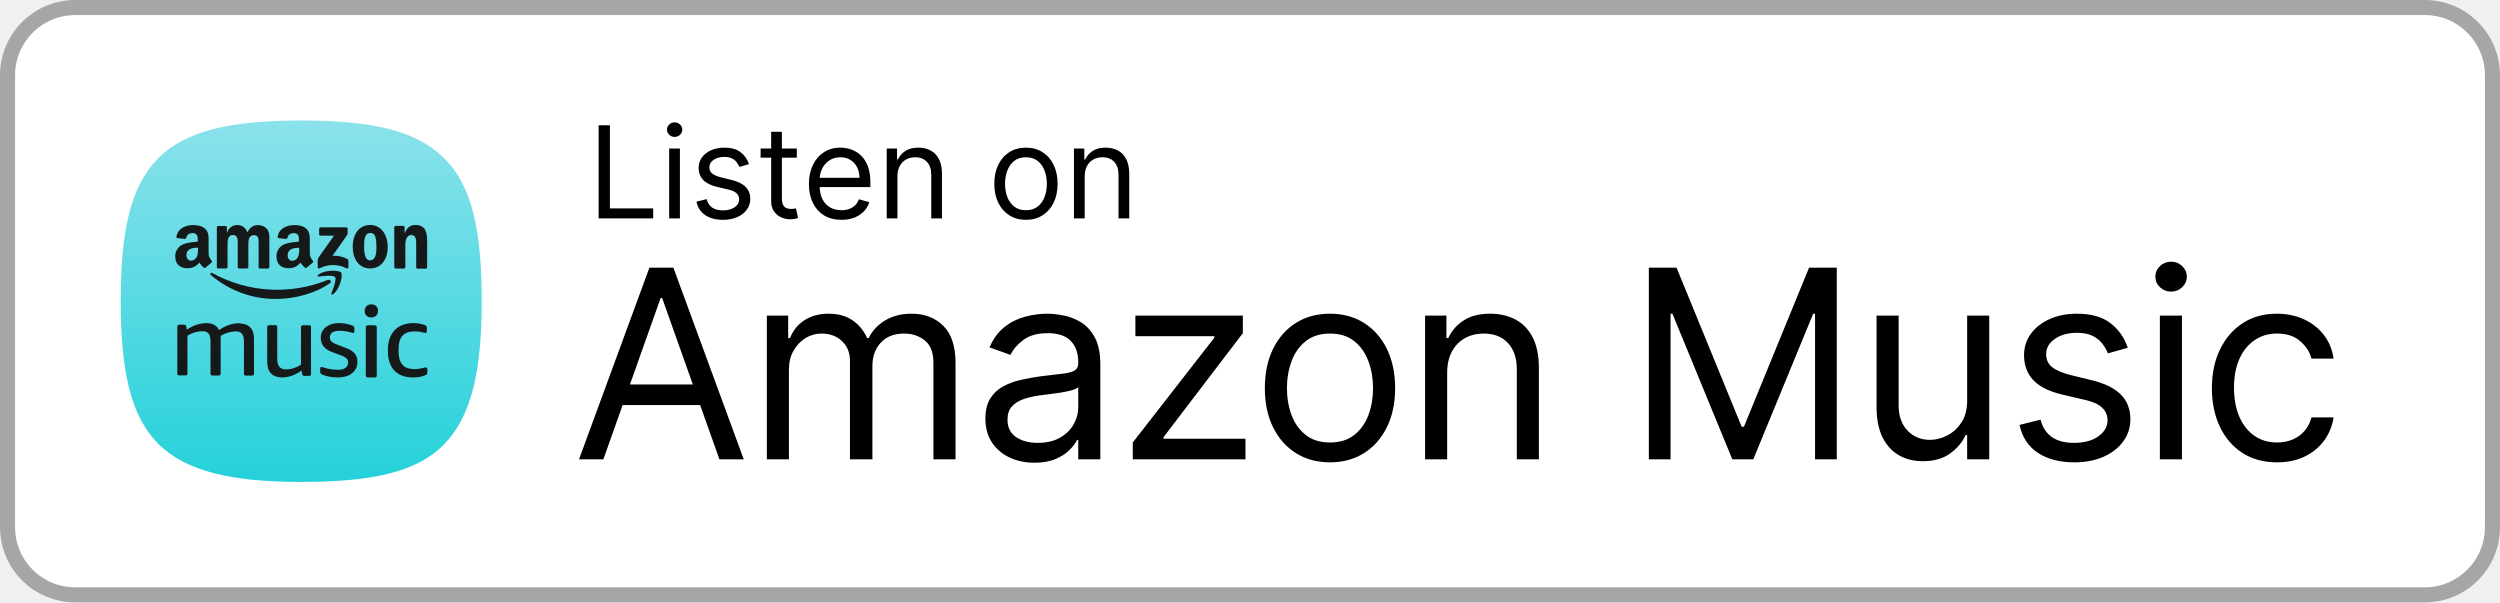
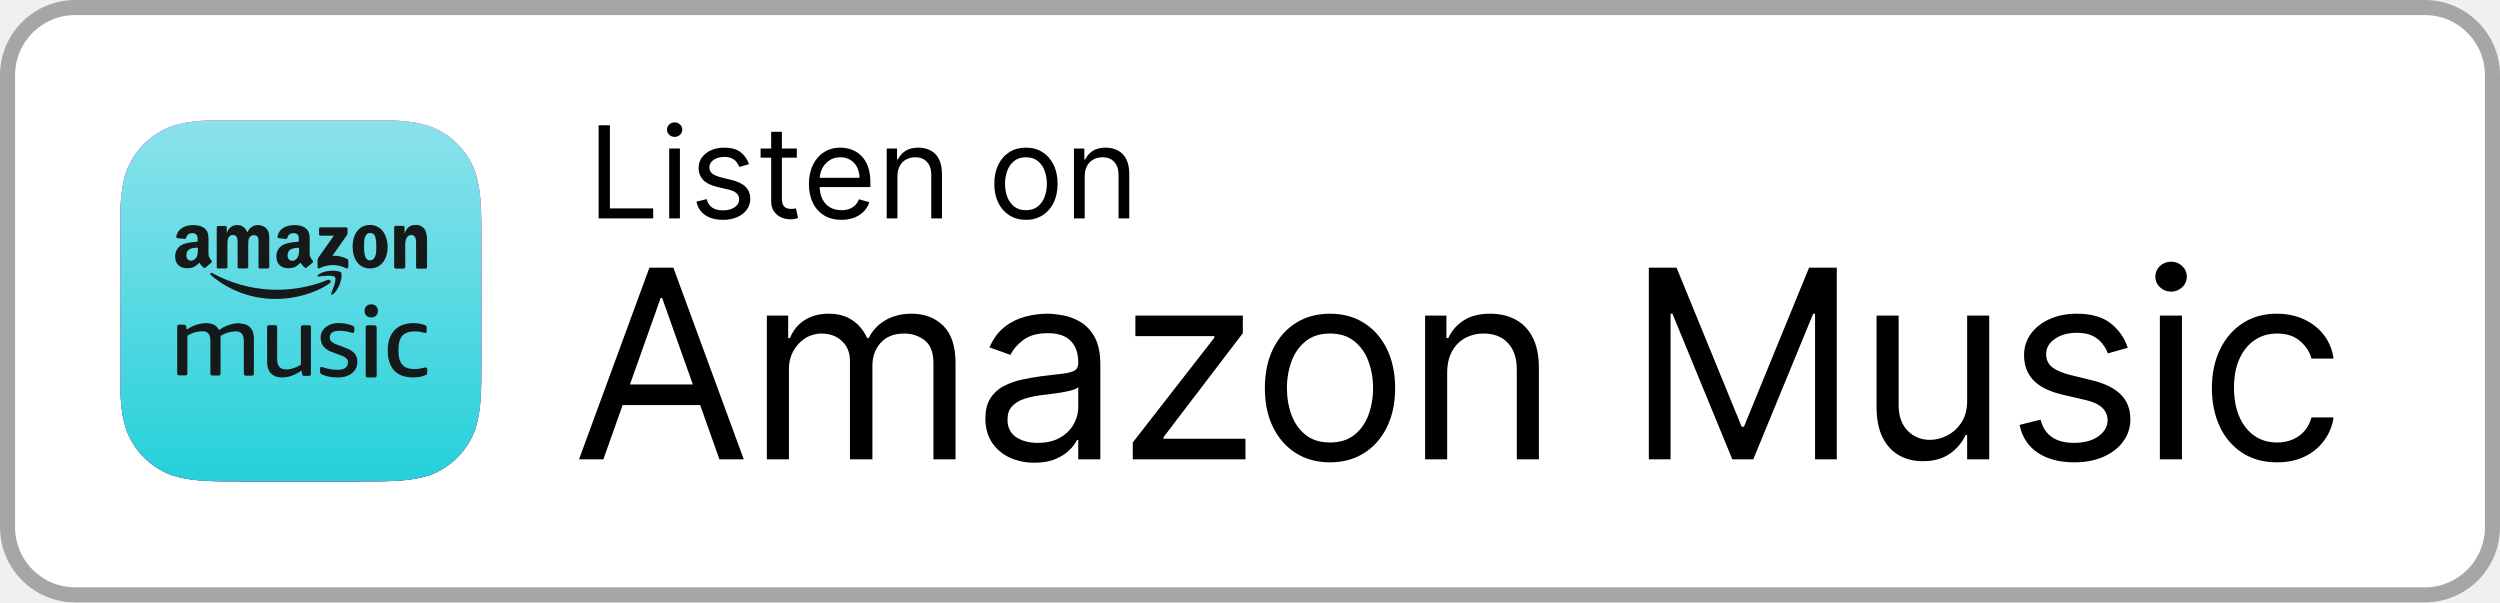
- <svg xmlns="http://www.w3.org/2000/svg" width="166" height="40" viewBox="0 0 166 40" fill="none">
-   <rect x="0.5" y="0.5" width="165" height="39" rx="4.5" fill="white" />
-   <rect x="0.5" y="0.5" width="165" height="39" rx="4.5" stroke="#A6A6A6" />
-   <g clip-path="url(#clip0_109_1565)">
-     <path d="M10.512 29.473C8.675 27.635 8.015 24.635 8.015 19.977C8.015 15.32 8.675 12.342 10.512 10.498C12.35 8.66 15.35 8 20.015 8C24.68 8 27.628 8.66 29.488 10.498C31.355 12.335 31.985 15.335 31.985 20C31.985 24.665 31.302 27.635 29.488 29.503C27.672 31.37 24.65 32 19.985 32C15.32 32 12.35 31.288 10.512 29.473Z" fill="url(#paint0_linear_109_1565)" />
-     <path d="M22.13 19.527C22.633 19.108 22.76 18.223 22.655 18.095C22.558 17.968 21.68 17.855 21.14 18.238C21.058 18.297 21.073 18.38 21.163 18.365C21.462 18.328 22.13 18.245 22.25 18.402C22.37 18.552 22.115 19.19 22.003 19.475C21.973 19.558 22.04 19.595 22.122 19.527M28.227 15.252C28.093 15.043 27.852 14.922 27.605 14.938C27.238 14.938 27.027 15.11 26.878 15.477H26.87V15.072C26.863 15.027 26.825 15.005 26.78 14.998H26.285C26.233 14.998 26.188 15.035 26.18 15.088V17.735C26.18 17.788 26.225 17.825 26.277 17.832H26.81C26.87 17.832 26.915 17.788 26.915 17.742V16.317C26.915 16.137 26.922 15.98 26.997 15.815C27.058 15.688 27.177 15.605 27.305 15.605C27.672 15.605 27.635 16.025 27.635 16.317V17.758C27.635 17.802 27.68 17.84 27.725 17.84H28.258C28.31 17.84 28.355 17.802 28.363 17.758V16.093C28.363 15.838 28.363 15.477 28.22 15.268M22.962 23.105L22.438 22.902C22.28 22.85 22.137 22.775 22.01 22.677C21.942 22.61 21.905 22.52 21.905 22.4C21.905 22.108 22.122 21.965 22.558 21.965C22.805 21.965 23.052 22.003 23.285 22.07C23.352 22.093 23.413 22.108 23.442 22.108C23.503 22.108 23.532 22.062 23.532 21.988V21.808C23.532 21.755 23.517 21.71 23.503 21.68C23.473 21.642 23.427 21.62 23.383 21.613C23.105 21.508 22.82 21.455 22.527 21.455C22.205 21.44 21.89 21.53 21.635 21.725C21.418 21.89 21.29 22.152 21.297 22.43C21.297 22.872 21.545 23.188 22.047 23.375L22.625 23.593C22.767 23.637 22.895 23.705 23.008 23.795C23.075 23.863 23.113 23.953 23.113 24.058C23.113 24.223 23.052 24.343 22.94 24.425C22.828 24.515 22.663 24.552 22.438 24.552C22.122 24.552 21.808 24.508 21.515 24.41C21.462 24.387 21.402 24.372 21.343 24.365C21.29 24.365 21.26 24.41 21.26 24.485V24.672C21.26 24.733 21.267 24.77 21.29 24.8C21.305 24.823 21.35 24.852 21.402 24.875C21.703 25.003 22.047 25.062 22.422 25.062C22.82 25.062 23.135 24.973 23.375 24.785C23.608 24.605 23.742 24.32 23.735 24.027C23.735 23.802 23.675 23.622 23.562 23.48C23.405 23.315 23.21 23.188 22.985 23.113M21.215 17.817C21.777 17.532 22.445 17.525 23.008 17.817C23.067 17.855 23.135 17.788 23.135 17.735V17.337C23.135 17.277 23.113 17.225 23.045 17.188C22.745 17.038 22.415 16.962 22.078 16.985L22.955 15.74C23.038 15.627 23.082 15.56 23.082 15.508V15.185C23.082 15.133 23.038 15.095 22.985 15.095H21.29C21.238 15.095 21.192 15.133 21.192 15.185V15.56C21.192 15.62 21.238 15.65 21.29 15.65H22.175L21.155 17.098C21.095 17.188 21.095 17.293 21.095 17.352V17.735C21.095 17.788 21.155 17.855 21.215 17.825M24.575 17.293C24.17 17.293 24.177 16.61 24.177 16.295C24.177 15.98 24.2 15.47 24.582 15.47C24.747 15.47 24.86 15.537 24.92 15.717C24.988 15.928 24.995 16.183 24.995 16.407C24.995 16.738 24.98 17.285 24.575 17.285M24.575 14.938C23.832 14.938 23.42 15.568 23.42 16.378C23.42 17.188 23.825 17.825 24.575 17.825C25.325 17.825 25.745 17.195 25.745 16.407C25.745 15.62 25.332 14.938 24.575 14.938ZM24.657 20.21C24.523 20.21 24.41 20.247 24.335 20.33C24.26 20.413 24.215 20.517 24.215 20.645C24.215 20.773 24.253 20.878 24.335 20.96C24.418 21.043 24.523 21.08 24.657 21.08C24.793 21.08 24.898 21.043 24.98 20.96C25.055 20.878 25.1 20.773 25.1 20.645C25.1 20.517 25.062 20.413 24.98 20.33C24.898 20.247 24.793 20.21 24.657 20.21ZM24.875 21.598H24.44C24.343 21.598 24.29 21.642 24.29 21.733V24.927C24.29 25.017 24.335 25.062 24.44 25.062H24.875C24.973 25.062 25.017 25.017 25.017 24.927V21.74C25.017 21.65 24.973 21.605 24.875 21.605M13.047 17.082C12.965 17.225 12.838 17.308 12.695 17.308C12.5 17.308 12.38 17.165 12.38 16.948C12.38 16.52 12.77 16.445 13.145 16.445V16.55C13.145 16.745 13.145 16.91 13.055 17.082M13.145 16.04C12.852 16.07 12.463 16.1 12.185 16.212C11.848 16.34 11.623 16.67 11.637 17.03C11.637 17.547 11.975 17.81 12.402 17.81C12.77 17.81 12.965 17.727 13.242 17.442C13.332 17.57 13.37 17.637 13.535 17.78C13.572 17.802 13.625 17.795 13.655 17.765L14.045 17.435C14.09 17.405 14.082 17.345 14.045 17.3C13.955 17.172 13.85 17.075 13.85 16.835V16.055C13.85 15.725 13.873 15.425 13.625 15.193C13.43 15.005 13.1 14.945 12.852 14.945C12.365 14.945 11.825 15.125 11.713 15.71C11.697 15.77 11.742 15.8 11.787 15.815L12.283 15.867C12.328 15.867 12.365 15.822 12.373 15.777C12.418 15.575 12.59 15.477 12.785 15.477C12.89 15.477 13.01 15.515 13.07 15.605C13.137 15.71 13.13 15.852 13.13 15.965V16.025L13.145 16.04ZM15.898 21.455C15.41 21.47 14.938 21.628 14.547 21.92C14.398 21.605 14.113 21.455 13.685 21.455C13.227 21.47 12.785 21.62 12.41 21.89L12.365 21.68C12.357 21.628 12.342 21.598 12.312 21.582C12.29 21.567 12.252 21.56 12.207 21.56H11.908C11.818 21.56 11.773 21.605 11.773 21.695V24.793C11.773 24.883 11.818 24.927 11.908 24.927H12.312C12.402 24.927 12.447 24.883 12.447 24.793V22.288C12.748 22.1 13.092 21.995 13.445 21.995C13.633 21.995 13.768 22.047 13.85 22.152C13.932 22.258 13.977 22.422 13.977 22.648V24.8C13.977 24.89 14.023 24.935 14.113 24.935H14.518C14.607 24.935 14.652 24.89 14.652 24.8V22.4C14.652 22.4 14.652 22.332 14.652 22.302C14.953 22.115 15.297 22.01 15.658 22.003C15.845 22.003 15.98 22.055 16.062 22.16C16.152 22.265 16.198 22.43 16.198 22.655V24.808C16.198 24.898 16.242 24.942 16.332 24.942H16.73C16.82 24.942 16.865 24.898 16.865 24.808V22.468C16.865 22.152 16.782 21.905 16.61 21.733C16.438 21.56 16.198 21.477 15.89 21.477M20.517 21.598H20.12C20.03 21.598 19.985 21.642 19.985 21.733V24.215C19.655 24.425 19.332 24.53 19.01 24.53C18.8 24.53 18.65 24.477 18.552 24.358C18.462 24.245 18.41 24.073 18.41 23.832V21.725C18.41 21.635 18.365 21.59 18.275 21.59H17.878C17.788 21.59 17.742 21.635 17.742 21.725V24.043C17.742 24.365 17.825 24.62 17.997 24.793C18.17 24.973 18.41 25.062 18.733 25.062C19.175 25.062 19.602 24.905 20.023 24.605L20.067 24.837C20.067 24.875 20.09 24.913 20.12 24.935C20.15 24.957 20.188 24.965 20.225 24.957H20.517C20.608 24.957 20.652 24.913 20.652 24.823V21.725C20.652 21.635 20.608 21.59 20.517 21.59M28.273 24.395C28.273 24.395 28.205 24.402 28.168 24.418C27.942 24.477 27.733 24.508 27.545 24.508C27.17 24.508 26.892 24.418 26.727 24.223C26.555 24.027 26.465 23.727 26.465 23.308V23.218C26.465 22.79 26.547 22.49 26.72 22.295C26.892 22.1 27.17 22.003 27.56 22.003C27.755 22.003 27.95 22.032 28.137 22.085C28.19 22.1 28.227 22.108 28.25 22.108C28.31 22.108 28.34 22.062 28.34 21.973V21.785C28.34 21.725 28.332 21.68 28.31 21.65C28.28 21.62 28.242 21.59 28.205 21.582C27.973 21.5 27.718 21.455 27.47 21.455C26.922 21.455 26.503 21.613 26.203 21.927C25.902 22.242 25.753 22.692 25.753 23.27C25.753 23.848 25.895 24.297 26.188 24.605C26.473 24.913 26.892 25.062 27.44 25.062C27.74 25.062 28.003 25.017 28.235 24.92C28.288 24.898 28.325 24.875 28.348 24.845C28.37 24.808 28.378 24.762 28.378 24.718V24.538C28.378 24.448 28.348 24.402 28.288 24.402M14.495 17.825H15.012C15.065 17.825 15.11 17.78 15.11 17.735V16.332C15.11 16.025 15.095 15.605 15.47 15.605C15.845 15.605 15.785 16.04 15.785 16.332V17.735C15.785 17.788 15.83 17.825 15.875 17.825H16.392C16.445 17.825 16.49 17.78 16.49 17.735V16.332C16.49 16.183 16.49 15.957 16.535 15.83C16.587 15.703 16.707 15.62 16.85 15.613C17 15.613 17.12 15.665 17.157 15.845C17.18 15.95 17.172 16.227 17.172 16.34V17.742C17.172 17.795 17.218 17.832 17.262 17.832H17.78C17.84 17.832 17.885 17.788 17.885 17.742V16.07C17.885 15.785 17.915 15.463 17.75 15.238C17.608 15.05 17.383 14.945 17.15 14.945C16.843 14.945 16.558 15.102 16.438 15.44C16.295 15.102 16.085 14.945 15.762 14.945C15.44 14.945 15.207 15.102 15.08 15.44H15.065V15.095C15.065 15.05 15.02 15.005 14.975 15.005H14.495C14.443 15.005 14.398 15.05 14.398 15.102V17.75C14.398 17.795 14.443 17.832 14.488 17.84M19.865 16.55C19.865 16.745 19.865 16.91 19.775 17.082C19.692 17.225 19.565 17.315 19.415 17.315C19.22 17.315 19.1 17.165 19.1 16.955C19.1 16.527 19.49 16.453 19.865 16.453V16.558V16.55ZM19.865 16.04C19.565 16.07 19.183 16.1 18.905 16.212C18.567 16.34 18.343 16.67 18.358 17.03C18.358 17.547 18.695 17.81 19.122 17.81C19.49 17.81 19.685 17.727 19.962 17.442C20.052 17.57 20.09 17.637 20.255 17.78C20.293 17.802 20.345 17.795 20.375 17.765L20.765 17.435C20.81 17.405 20.802 17.345 20.765 17.3C20.675 17.172 20.57 17.075 20.57 16.835V16.055C20.57 15.725 20.593 15.425 20.345 15.193C20.15 15.005 19.82 14.945 19.573 14.945C19.085 14.945 18.545 15.125 18.433 15.71C18.418 15.77 18.47 15.8 18.508 15.815L19.003 15.867C19.047 15.867 19.085 15.822 19.093 15.777C19.137 15.575 19.31 15.477 19.505 15.477C19.61 15.477 19.73 15.515 19.79 15.605C19.858 15.71 19.85 15.852 19.85 15.965V16.025L19.865 16.04ZM14 18.26C15.207 19.295 16.753 19.865 18.343 19.85C19.543 19.85 20.938 19.49 21.898 18.808C22.055 18.695 21.92 18.53 21.755 18.59C19.265 19.595 16.453 19.43 14.105 18.133C14 18.073 13.918 18.177 14.008 18.26" fill="#15191A" />
+ <svg xmlns="http://www.w3.org/2000/svg" width="166" height="40" fill="none" viewBox="0 0 166 40">
+   <rect width="165" height="39" x=".5" y=".5" fill="#fff" rx="4.5" />
+   <rect width="165" height="39" x=".5" y=".5" stroke="#A6A6A6" rx="4.5" />
+   <g clip-path="url(#a)">
+     <path fill="url(#b)" fill-rule="evenodd" d="M16.333 7.966h7.264c2.41 0 3.614 0 4.912.41a5.098 5.098 0 0 1 3.047 3.048c.41 1.297.41 2.501.41 4.911V23.6c0 2.41 0 3.614-.41 4.912a5.098 5.098 0 0 1-3.047 3.047c-1.298.41-2.502.41-4.912.41h-7.264c-2.41 0-3.614 0-4.912-.41a5.098 5.098 0 0 1-3.047-3.047c-.41-1.298-.41-2.502-.41-4.912v-7.265c0-2.41 0-3.614.41-4.912a5.096 5.096 0 0 1 3.05-3.047c1.297-.41 2.501-.41 4.911-.41" clip-rule="evenodd" />
+     <path fill="url(#c)" fill-rule="evenodd" d="M16.333 7.966h7.264c2.41 0 3.614 0 4.912.41a5.098 5.098 0 0 1 3.047 3.048c.41 1.297.41 2.501.41 4.911V23.6c0 2.41 0 3.614-.41 4.912a5.098 5.098 0 0 1-3.047 3.047c-1.298.41-2.502.41-4.912.41h-7.264c-2.41 0-3.614 0-4.912-.41a5.098 5.098 0 0 1-3.047-3.047c-.41-1.298-.41-2.502-.41-4.912v-7.265c0-2.41 0-3.614.41-4.912a5.096 5.096 0 0 1 3.05-3.047c1.297-.41 2.501-.41 4.911-.41" clip-rule="evenodd" />
+     <path fill="url(#d)" fill-rule="evenodd" d="M16.333 7.966h7.264c2.41 0 3.614 0 4.912.41a5.098 5.098 0 0 1 3.047 3.048c.41 1.297.41 2.501.41 4.911V23.6c0 2.41 0 3.614-.41 4.912a5.098 5.098 0 0 1-3.047 3.047c-1.298.41-2.502.41-4.912.41h-7.264c-2.41 0-3.614 0-4.912-.41a5.098 5.098 0 0 1-3.047-3.047c-.41-1.298-.41-2.502-.41-4.912v-7.265c0-2.41 0-3.614.41-4.912a5.096 5.096 0 0 1 3.05-3.047c1.297-.41 2.501-.41 4.911-.41" clip-rule="evenodd" />
+     <path fill="#15191A" d="M22.123 19.527c.503-.42.63-1.305.525-1.432-.097-.127-.975-.24-1.515.143-.082.06-.067.142.023.127.3-.037.967-.12 1.087.038.12.15-.135.787-.247 1.072-.03.082.037.12.12.052m6.105-4.275a.692.692 0 0 0-.623-.315c-.367 0-.577.173-.727.54h-.008v-.405c-.007-.044-.045-.067-.09-.074h-.495a.105.105 0 0 0-.105.09v2.647c0 .053.045.09.098.098h.532c.06 0 .105-.045.105-.09v-1.425c0-.18.008-.338.083-.503a.35.35 0 0 1 .307-.21c.368 0 .33.42.33.712v1.44c0 .045.045.083.09.083h.533c.052 0 .097-.038.105-.082v-1.665c0-.255 0-.616-.143-.825m-5.257 7.837-.525-.203a1.456 1.456 0 0 1-.428-.225.373.373 0 0 1-.105-.277c0-.292.218-.435.653-.435.247 0 .495.038.727.105a.64.64 0 0 0 .158.038c.06 0 .09-.046.09-.12v-.18a.29.29 0 0 0-.03-.128.195.195 0 0 0-.12-.067 2.397 2.397 0 0 0-.855-.158 1.355 1.355 0 0 0-.893.27.857.857 0 0 0-.337.705c0 .442.247.758.75.945l.577.218c.143.044.27.112.383.202a.362.362 0 0 1 .105.262c0 .166-.06.286-.173.368-.112.09-.277.127-.502.127a2.92 2.92 0 0 1-.923-.142.649.649 0 0 0-.172-.045c-.053 0-.083.045-.083.12v.188c0 .06.008.097.03.127.015.023.06.052.113.075.3.128.645.188 1.02.188.397 0 .712-.09.952-.278a.934.934 0 0 0 .36-.758.854.854 0 0 0-.172-.547 1.413 1.413 0 0 0-.578-.367m-1.77-5.296a1.963 1.963 0 0 1 1.793 0c.06.038.127-.03.127-.082v-.398a.16.16 0 0 0-.09-.15c-.3-.15-.63-.225-.967-.202l.877-1.245c.083-.113.128-.18.128-.232v-.323c0-.053-.045-.09-.098-.09h-1.695c-.052 0-.097.037-.097.09v.375c0 .06.045.09.097.09h.885l-1.02 1.447c-.06.09-.06.195-.06.255v.383c0 .053.06.12.12.09m3.36-.532c-.405 0-.397-.683-.397-.998 0-.315.022-.825.405-.825.165 0 .277.067.337.247.068.21.075.466.075.69 0 .33-.015.878-.42.878m0-2.348c-.742 0-1.155.63-1.155 1.44 0 .81.405 1.448 1.155 1.448s1.17-.63 1.17-1.418c0-.787-.412-1.47-1.17-1.47Zm.083 5.273c-.135 0-.248.037-.323.12a.456.456 0 0 0-.12.315c0 .128.038.233.12.315a.43.43 0 0 0 .323.12.43.43 0 0 0 .322-.12.456.456 0 0 0 .12-.315.424.424 0 0 0-.12-.315.43.43 0 0 0-.322-.12Zm.217 1.387h-.435c-.097 0-.15.045-.15.136v3.194c0 .09.045.136.15.136h.435c.098 0 .143-.046.143-.136V21.74c0-.09-.045-.135-.143-.135m-11.827-4.523c-.083.143-.21.226-.353.226-.195 0-.315-.143-.315-.36 0-.428.39-.503.765-.503v.105c0 .195 0 .36-.09.532m.09-1.042c-.292.03-.682.06-.96.172a.843.843 0 0 0-.547.818c0 .517.337.78.765.78.367 0 .562-.082.84-.367.09.127.127.194.292.337.038.022.09.015.12-.015l.39-.33c.045-.03.038-.09 0-.135-.09-.128-.195-.225-.195-.465v-.78c0-.33.023-.63-.225-.862-.195-.188-.525-.248-.772-.248-.488 0-1.028.18-1.14.765-.015.06.03.09.075.105l.495.053c.045 0 .082-.046.09-.09.045-.203.217-.3.412-.3.105 0 .225.037.285.127.068.105.06.247.06.36v.06l.015.015Zm2.753 5.415c-.488.015-.96.173-1.35.465-.15-.315-.435-.465-.863-.465-.457.015-.9.165-1.275.435l-.045-.21c-.007-.052-.022-.082-.052-.098a.199.199 0 0 0-.105-.022h-.3c-.09 0-.135.045-.135.135v3.098c0 .09.045.134.135.134h.405c.09 0 .135-.044.135-.134v-2.505c.3-.188.645-.293.997-.293.188 0 .323.052.405.157.083.105.128.27.128.495V24.8c0 .09.045.135.135.135h.405c.09 0 .135-.045.135-.135v-2.498c.3-.187.645-.292 1.005-.3.187 0 .322.053.405.158.09.105.135.27.135.495v2.152c0 .09.045.136.135.136h.397c.09 0 .135-.046.135-.136v-2.34c0-.314-.082-.562-.255-.734-.172-.173-.412-.256-.72-.256m4.628.12h-.398c-.09 0-.135.045-.135.136v2.482c-.33.21-.652.315-.975.315-.21 0-.36-.053-.457-.172-.09-.113-.143-.285-.143-.526v-2.107c0-.09-.045-.135-.135-.135h-.397c-.09 0-.135.045-.135.135v2.317c0 .323.082.578.255.75.172.18.412.27.735.27.442 0 .87-.157 1.29-.457l.045.232a.13.13 0 0 0 .157.121h.293c.09 0 .135-.045.135-.135v-3.098c0-.09-.045-.135-.135-.135m7.755 2.805s-.068.008-.105.023c-.225.06-.435.09-.623.09-.375 0-.652-.09-.817-.285-.173-.195-.263-.495-.263-.915v-.09c0-.428.083-.728.255-.923.173-.195.45-.293.84-.293.195 0 .39.03.578.083.052.015.09.023.112.023.06 0 .09-.046.09-.136v-.187c0-.06-.007-.105-.03-.135a.23.23 0 0 0-.105-.067 2.228 2.228 0 0 0-.735-.128c-.547 0-.967.158-1.267.473-.3.314-.45.764-.45 1.342 0 .578.142 1.027.435 1.335.285.308.705.457 1.252.457.3 0 .563-.045.795-.142a.267.267 0 0 0 .113-.075.247.247 0 0 0 .03-.127v-.18c0-.09-.03-.136-.09-.136m-13.793-6.577h.518c.052 0 .097-.045.097-.09v-1.402c0-.308-.015-.728.36-.728s.315.435.315.727v1.403c0 .053.045.09.09.09h.518c.052 0 .097-.045.097-.09v-1.402c0-.15 0-.375.045-.503a.354.354 0 0 1 .315-.217c.15 0 .27.052.308.232.022.105.015.382.015.495v1.402c0 .053.045.09.09.09h.517c.06 0 .105-.044.105-.09V16.07c0-.285.03-.607-.135-.832a.753.753 0 0 0-.6-.293.725.725 0 0 0-.712.495c-.143-.338-.353-.495-.675-.495-.323 0-.555.157-.683.495h-.015v-.345a.097.097 0 0 0-.09-.09h-.48a.1.1 0 0 0-.097.097v2.648c0 .045.045.082.09.09m5.377-1.29c0 .195 0 .36-.09.532-.082.143-.21.233-.36.233-.195 0-.315-.15-.315-.36 0-.427.39-.502.765-.502v.105-.008Zm0-.51c-.3.03-.682.06-.96.172a.843.843 0 0 0-.547.818c0 .517.337.78.765.78.367 0 .562-.082.84-.367.09.127.127.194.292.337.038.022.09.015.12-.015l.39-.33c.045-.03.038-.09 0-.135-.09-.128-.195-.225-.195-.465v-.78c0-.33.023-.63-.225-.862-.195-.188-.525-.248-.772-.248-.488 0-1.028.18-1.14.765-.015.06.037.09.075.105l.495.053c.045 0 .082-.046.09-.09.045-.203.217-.3.412-.3.105 0 .225.037.285.127.068.105.06.247.06.36v.06l.015.015Zm-5.865 2.22a6.588 6.588 0 0 0 4.343 1.59c1.2 0 2.595-.36 3.555-1.043.157-.112.022-.277-.143-.217a8.919 8.919 0 0 1-7.65-.457c-.105-.06-.187.044-.097.127" />
  </g>
-   <path d="M39.749 14.5V8.318H40.497V13.836H43.371V14.5H39.749ZM44.433 14.5V9.864H45.146V14.5H44.433ZM44.795 9.091C44.657 9.091 44.537 9.044 44.436 8.949C44.338 8.854 44.288 8.741 44.288 8.608C44.288 8.475 44.338 8.361 44.436 8.267C44.537 8.172 44.657 8.125 44.795 8.125C44.934 8.125 45.053 8.172 45.152 8.267C45.252 8.361 45.303 8.475 45.303 8.608C45.303 8.741 45.252 8.854 45.152 8.949C45.053 9.044 44.934 9.091 44.795 9.091ZM49.734 10.902L49.094 11.083C49.054 10.976 48.995 10.873 48.916 10.772C48.84 10.67 48.735 10.585 48.602 10.519C48.47 10.452 48.3 10.419 48.092 10.419C47.809 10.419 47.572 10.484 47.383 10.615C47.196 10.744 47.102 10.908 47.102 11.107C47.102 11.284 47.167 11.424 47.295 11.527C47.424 11.629 47.626 11.715 47.899 11.783L48.587 11.952C49.002 12.053 49.311 12.207 49.514 12.414C49.717 12.62 49.819 12.884 49.819 13.208C49.819 13.474 49.742 13.711 49.59 13.921C49.439 14.13 49.227 14.295 48.956 14.415C48.684 14.536 48.368 14.597 48.008 14.597C47.535 14.597 47.144 14.494 46.834 14.289C46.524 14.084 46.328 13.784 46.245 13.389L46.921 13.22C46.986 13.47 47.107 13.657 47.286 13.782C47.468 13.906 47.704 13.969 47.996 13.969C48.328 13.969 48.591 13.898 48.787 13.758C48.984 13.615 49.082 13.444 49.082 13.244C49.082 13.083 49.026 12.948 48.913 12.84C48.801 12.729 48.628 12.647 48.394 12.592L47.621 12.411C47.197 12.311 46.885 12.155 46.686 11.943C46.489 11.73 46.39 11.463 46.39 11.143C46.39 10.882 46.463 10.65 46.61 10.449C46.759 10.248 46.962 10.09 47.217 9.975C47.475 9.861 47.766 9.803 48.092 9.803C48.551 9.803 48.911 9.904 49.173 10.105C49.437 10.306 49.624 10.572 49.734 10.902ZM52.908 9.864V10.467H50.505V9.864H52.908ZM51.205 8.753H51.917V13.172C51.917 13.373 51.947 13.524 52.005 13.625C52.065 13.723 52.142 13.79 52.234 13.824C52.329 13.856 52.429 13.872 52.533 13.872C52.612 13.872 52.676 13.868 52.727 13.86C52.777 13.85 52.817 13.842 52.847 13.836L52.992 14.476C52.944 14.494 52.876 14.512 52.79 14.53C52.703 14.55 52.594 14.56 52.461 14.56C52.26 14.56 52.062 14.517 51.869 14.431C51.678 14.344 51.519 14.212 51.392 14.035C51.267 13.858 51.205 13.635 51.205 13.365V8.753ZM55.873 14.597C55.426 14.597 55.041 14.498 54.717 14.301C54.395 14.102 54.147 13.824 53.972 13.468C53.798 13.11 53.712 12.693 53.712 12.218C53.712 11.743 53.798 11.325 53.972 10.962C54.147 10.598 54.39 10.314 54.702 10.111C55.016 9.906 55.382 9.803 55.801 9.803C56.042 9.803 56.281 9.844 56.516 9.924C56.752 10.005 56.966 10.135 57.159 10.316C57.352 10.495 57.506 10.733 57.621 11.029C57.736 11.325 57.793 11.689 57.793 12.121V12.423H54.219V11.807H57.069C57.069 11.546 57.016 11.312 56.912 11.107C56.809 10.902 56.662 10.74 56.471 10.621C56.282 10.502 56.058 10.443 55.801 10.443C55.517 10.443 55.272 10.514 55.064 10.655C54.859 10.793 54.701 10.974 54.59 11.198C54.48 11.421 54.424 11.661 54.424 11.916V12.327C54.424 12.677 54.485 12.974 54.605 13.217C54.728 13.459 54.898 13.643 55.116 13.77C55.333 13.894 55.586 13.957 55.873 13.957C56.06 13.957 56.229 13.931 56.38 13.878C56.533 13.824 56.665 13.743 56.776 13.637C56.886 13.528 56.972 13.393 57.032 13.232L57.721 13.425C57.648 13.659 57.526 13.864 57.355 14.041C57.184 14.216 56.973 14.353 56.721 14.452C56.47 14.548 56.187 14.597 55.873 14.597ZM59.589 11.711V14.5H58.877V9.864H59.565V10.588H59.625C59.734 10.353 59.899 10.164 60.12 10.021C60.342 9.876 60.627 9.803 60.977 9.803C61.291 9.803 61.566 9.868 61.801 9.996C62.037 10.123 62.22 10.316 62.351 10.576C62.482 10.834 62.547 11.16 62.547 11.554V14.5H61.835V11.602C61.835 11.238 61.74 10.954 61.551 10.751C61.362 10.546 61.102 10.443 60.772 10.443C60.545 10.443 60.342 10.492 60.163 10.591C59.985 10.69 59.846 10.834 59.743 11.023C59.64 11.212 59.589 11.441 59.589 11.711ZM68.123 14.597C67.704 14.597 67.337 14.497 67.021 14.298C66.707 14.098 66.462 13.82 66.285 13.462C66.11 13.104 66.022 12.685 66.022 12.206C66.022 11.723 66.11 11.301 66.285 10.941C66.462 10.581 66.707 10.301 67.021 10.102C67.337 9.903 67.704 9.803 68.123 9.803C68.541 9.803 68.908 9.903 69.222 10.102C69.538 10.301 69.783 10.581 69.958 10.941C70.135 11.301 70.224 11.723 70.224 12.206C70.224 12.685 70.135 13.104 69.958 13.462C69.783 13.82 69.538 14.098 69.222 14.298C68.908 14.497 68.541 14.597 68.123 14.597ZM68.123 13.957C68.441 13.957 68.703 13.875 68.908 13.712C69.113 13.549 69.265 13.335 69.364 13.069C69.462 12.804 69.511 12.516 69.511 12.206C69.511 11.896 69.462 11.607 69.364 11.34C69.265 11.072 69.113 10.856 68.908 10.691C68.703 10.526 68.441 10.443 68.123 10.443C67.805 10.443 67.543 10.526 67.338 10.691C67.133 10.856 66.981 11.072 66.882 11.34C66.784 11.607 66.734 11.896 66.734 12.206C66.734 12.516 66.784 12.804 66.882 13.069C66.981 13.335 67.133 13.549 67.338 13.712C67.543 13.875 67.805 13.957 68.123 13.957ZM72.023 11.711V14.5H71.311V9.864H71.999V10.588H72.06C72.168 10.353 72.333 10.164 72.555 10.021C72.776 9.876 73.062 9.803 73.412 9.803C73.726 9.803 74.001 9.868 74.236 9.996C74.472 10.123 74.655 10.316 74.785 10.576C74.916 10.834 74.982 11.16 74.982 11.554V14.5H74.269V11.602C74.269 11.238 74.175 10.954 73.986 10.751C73.796 10.546 73.537 10.443 73.207 10.443C72.979 10.443 72.776 10.492 72.597 10.591C72.42 10.69 72.28 10.834 72.177 11.023C72.075 11.212 72.023 11.441 72.023 11.711Z" fill="black" />
-   <path d="M40.063 30.5H38.447L43.121 17.773H44.712L49.385 30.5H47.769L43.966 19.786H43.867L40.063 30.5ZM40.66 25.528H47.173V26.896H40.66V25.528ZM50.919 30.5V20.954H52.335V22.446H52.46C52.659 21.936 52.98 21.541 53.423 21.259C53.866 20.973 54.399 20.83 55.02 20.83C55.65 20.83 56.174 20.973 56.592 21.259C57.015 21.541 57.344 21.936 57.58 22.446H57.68C57.924 21.953 58.291 21.561 58.78 21.271C59.269 20.977 59.855 20.83 60.538 20.83C61.392 20.83 62.09 21.098 62.633 21.632C63.175 22.162 63.447 22.989 63.447 24.111V30.5H61.98V24.111C61.98 23.407 61.788 22.904 61.402 22.601C61.017 22.299 60.563 22.148 60.041 22.148C59.37 22.148 58.85 22.351 58.481 22.757C58.113 23.159 57.928 23.668 57.928 24.285V30.5H56.437V23.962C56.437 23.42 56.261 22.983 55.909 22.651C55.557 22.316 55.103 22.148 54.548 22.148C54.167 22.148 53.81 22.249 53.479 22.452C53.152 22.655 52.886 22.937 52.683 23.297C52.485 23.654 52.385 24.066 52.385 24.534V30.5H50.919ZM68.687 30.724C68.082 30.724 67.534 30.61 67.041 30.382C66.548 30.15 66.156 29.816 65.866 29.381C65.576 28.942 65.431 28.412 65.431 27.791C65.431 27.244 65.539 26.8 65.754 26.461C65.97 26.117 66.257 25.847 66.618 25.653C66.978 25.458 67.376 25.313 67.811 25.218C68.25 25.118 68.692 25.04 69.135 24.982C69.715 24.907 70.185 24.851 70.546 24.814C70.91 24.772 71.175 24.704 71.341 24.609C71.511 24.513 71.596 24.348 71.596 24.111V24.062C71.596 23.449 71.428 22.972 71.092 22.633C70.761 22.293 70.258 22.123 69.582 22.123C68.882 22.123 68.333 22.276 67.936 22.583C67.538 22.889 67.258 23.217 67.097 23.565L65.704 23.067C65.953 22.488 66.284 22.036 66.699 21.713C67.117 21.385 67.573 21.158 68.066 21.029C68.563 20.896 69.052 20.83 69.533 20.83C69.839 20.83 70.191 20.867 70.589 20.942C70.991 21.012 71.378 21.16 71.751 21.383C72.128 21.607 72.441 21.945 72.689 22.396C72.938 22.848 73.062 23.453 73.062 24.211V30.5H71.596V29.207H71.521C71.422 29.415 71.256 29.636 71.024 29.872C70.792 30.108 70.483 30.309 70.098 30.475C69.713 30.641 69.243 30.724 68.687 30.724ZM68.911 29.406C69.491 29.406 69.98 29.292 70.378 29.064C70.78 28.837 71.082 28.542 71.285 28.182C71.492 27.822 71.596 27.442 71.596 27.045V25.702C71.534 25.777 71.397 25.845 71.186 25.907C70.978 25.965 70.738 26.017 70.465 26.063C70.195 26.104 69.932 26.142 69.675 26.175C69.423 26.204 69.218 26.229 69.06 26.249C68.679 26.299 68.323 26.38 67.991 26.492C67.664 26.599 67.399 26.763 67.196 26.983C66.997 27.198 66.898 27.492 66.898 27.865C66.898 28.375 67.086 28.76 67.463 29.021C67.844 29.278 68.327 29.406 68.911 29.406ZM75.216 30.5V29.381L80.635 22.421V22.322H75.39V20.954H82.524V22.123L77.254 29.033V29.133H82.698V30.5H75.216ZM88.311 30.699C87.45 30.699 86.694 30.494 86.043 30.084C85.397 29.674 84.891 29.1 84.527 28.362C84.166 27.625 83.986 26.763 83.986 25.777C83.986 24.783 84.166 23.915 84.527 23.173C84.891 22.431 85.397 21.856 86.043 21.445C86.694 21.035 87.45 20.83 88.311 20.83C89.173 20.83 89.927 21.035 90.574 21.445C91.224 21.856 91.729 22.431 92.09 23.173C92.454 23.915 92.637 24.783 92.637 25.777C92.637 26.763 92.454 27.625 92.09 28.362C91.729 29.1 91.224 29.674 90.574 30.084C89.927 30.494 89.173 30.699 88.311 30.699ZM88.311 29.381C88.966 29.381 89.505 29.214 89.927 28.878C90.35 28.542 90.663 28.101 90.866 27.554C91.069 27.008 91.17 26.415 91.17 25.777C91.17 25.139 91.069 24.544 90.866 23.993C90.663 23.442 90.35 22.997 89.927 22.657C89.505 22.318 88.966 22.148 88.311 22.148C87.657 22.148 87.118 22.318 86.696 22.657C86.273 22.997 85.96 23.442 85.757 23.993C85.554 24.544 85.453 25.139 85.453 25.777C85.453 26.415 85.554 27.008 85.757 27.554C85.96 28.101 86.273 28.542 86.696 28.878C87.118 29.214 87.657 29.381 88.311 29.381ZM96.092 24.758V30.5H94.626V20.954H96.042V22.446H96.167C96.39 21.961 96.73 21.572 97.186 21.278C97.642 20.979 98.23 20.83 98.951 20.83C99.597 20.83 100.163 20.963 100.647 21.228C101.132 21.489 101.509 21.887 101.778 22.421C102.048 22.951 102.182 23.623 102.182 24.435V30.5H100.716V24.534C100.716 23.784 100.521 23.2 100.132 22.782C99.742 22.359 99.208 22.148 98.528 22.148C98.06 22.148 97.642 22.249 97.273 22.452C96.908 22.655 96.62 22.951 96.409 23.341C96.198 23.73 96.092 24.203 96.092 24.758ZM109.483 17.773H111.323L115.648 28.337H115.797L120.122 17.773H121.962V30.5H120.52V20.83H120.396L116.418 30.5H115.026L111.049 20.83H110.925V30.5H109.483V17.773ZM130.619 26.597V20.954H132.085V30.5H130.619V28.884H130.519C130.296 29.369 129.948 29.781 129.475 30.121C129.003 30.456 128.406 30.624 127.685 30.624C127.089 30.624 126.559 30.494 126.095 30.233C125.631 29.968 125.266 29.57 125.001 29.04C124.736 28.505 124.603 27.832 124.603 27.02V20.954H126.07V26.921C126.07 27.616 126.264 28.172 126.654 28.586C127.047 29 127.549 29.207 128.158 29.207C128.522 29.207 128.893 29.114 129.27 28.928C129.651 28.741 129.97 28.455 130.227 28.07C130.488 27.685 130.619 27.194 130.619 26.597ZM141.283 23.092L139.965 23.465C139.883 23.246 139.76 23.032 139.599 22.825C139.441 22.614 139.226 22.44 138.952 22.303C138.679 22.166 138.329 22.098 137.902 22.098C137.318 22.098 136.831 22.233 136.442 22.502C136.057 22.767 135.864 23.105 135.864 23.515C135.864 23.88 135.996 24.167 136.262 24.379C136.527 24.59 136.941 24.766 137.504 24.907L138.921 25.255C139.775 25.462 140.411 25.779 140.829 26.206C141.248 26.628 141.457 27.173 141.457 27.84C141.457 28.387 141.299 28.876 140.985 29.307C140.674 29.738 140.239 30.077 139.68 30.326C139.12 30.575 138.47 30.699 137.728 30.699C136.755 30.699 135.949 30.488 135.311 30.065C134.673 29.642 134.269 29.025 134.099 28.213L135.491 27.865C135.624 28.379 135.874 28.764 136.243 29.021C136.616 29.278 137.103 29.406 137.703 29.406C138.387 29.406 138.93 29.261 139.332 28.971C139.738 28.677 139.941 28.325 139.941 27.915C139.941 27.583 139.825 27.306 139.593 27.082C139.361 26.854 139.004 26.684 138.524 26.572L136.933 26.2C136.059 25.992 135.416 25.671 135.006 25.236C134.6 24.797 134.397 24.248 134.397 23.59C134.397 23.051 134.548 22.575 134.851 22.16C135.157 21.746 135.574 21.421 136.1 21.184C136.63 20.948 137.231 20.83 137.902 20.83C138.847 20.83 139.588 21.037 140.127 21.452C140.67 21.866 141.055 22.413 141.283 23.092ZM143.415 30.5V20.954H144.881V30.5H143.415ZM144.16 19.364C143.874 19.364 143.628 19.266 143.421 19.072C143.218 18.877 143.116 18.643 143.116 18.369C143.116 18.096 143.218 17.862 143.421 17.667C143.628 17.472 143.874 17.375 144.16 17.375C144.446 17.375 144.691 17.472 144.894 17.667C145.101 17.862 145.204 18.096 145.204 18.369C145.204 18.643 145.101 18.877 144.894 19.072C144.691 19.266 144.446 19.364 144.16 19.364ZM151.195 30.699C150.3 30.699 149.53 30.488 148.883 30.065C148.237 29.642 147.74 29.06 147.392 28.319C147.044 27.577 146.87 26.73 146.87 25.777C146.87 24.808 147.048 23.952 147.404 23.21C147.765 22.465 148.266 21.883 148.908 21.464C149.555 21.041 150.309 20.83 151.17 20.83C151.842 20.83 152.446 20.954 152.985 21.203C153.524 21.452 153.965 21.8 154.309 22.247C154.653 22.695 154.866 23.217 154.949 23.813H153.482C153.37 23.378 153.122 22.993 152.736 22.657C152.355 22.318 151.842 22.148 151.195 22.148C150.624 22.148 150.122 22.297 149.691 22.595C149.265 22.889 148.931 23.306 148.691 23.844C148.455 24.379 148.337 25.006 148.337 25.727C148.337 26.465 148.453 27.107 148.685 27.654C148.921 28.201 149.252 28.625 149.679 28.928C150.11 29.23 150.615 29.381 151.195 29.381C151.576 29.381 151.922 29.315 152.233 29.183C152.544 29.05 152.807 28.859 153.022 28.611C153.238 28.362 153.391 28.064 153.482 27.716H154.949C154.866 28.279 154.661 28.787 154.334 29.238C154.01 29.686 153.582 30.042 153.047 30.307C152.517 30.568 151.9 30.699 151.195 30.699Z" fill="black" />
+   <path fill="#000" d="M39.749 14.5V8.318h.748v5.518h2.874v.664h-3.622Zm4.684 0V9.864h.713V14.5h-.713Zm.362-5.41a.506.506 0 0 1-.359-.141.456.456 0 0 1-.148-.341c0-.133.05-.247.148-.341.1-.095.22-.142.36-.142.138 0 .257.047.356.142.1.094.15.208.15.341 0 .133-.05.246-.15.341a.496.496 0 0 1-.357.142Zm4.94 1.812-.64.181c-.04-.107-.1-.21-.179-.31a.865.865 0 0 0-.313-.254 1.14 1.14 0 0 0-.51-.1c-.284 0-.52.065-.71.196-.187.129-.28.293-.28.492a.51.51 0 0 0 .192.42c.13.102.33.188.604.256l.688.17c.415.1.724.254.927.461.203.206.305.47.305.794 0 .266-.077.503-.23.713-.15.209-.362.374-.633.495a2.33 2.33 0 0 1-.948.18c-.473 0-.864-.102-1.174-.307-.31-.205-.506-.505-.589-.9l.676-.169c.065.25.186.437.365.562.182.124.418.187.71.187.332 0 .595-.07.79-.211.198-.143.296-.314.296-.514a.54.54 0 0 0-.169-.404c-.112-.11-.285-.193-.519-.248l-.773-.18c-.424-.101-.736-.257-.935-.469a1.133 1.133 0 0 1-.296-.8c0-.261.073-.493.22-.694a1.5 1.5 0 0 1 .607-.474 2.13 2.13 0 0 1 .875-.172c.46 0 .82.1 1.081.302.264.201.45.467.561.797Zm3.173-1.038v.603h-2.403v-.603h2.403Zm-1.703-1.111h.712v4.419c0 .201.03.352.088.453.06.098.137.165.23.199a.92.92 0 0 0 .298.048c.079 0 .143-.004.194-.012l.12-.024.145.64a1.491 1.491 0 0 1-.531.085c-.201 0-.399-.044-.592-.13a1.177 1.177 0 0 1-.477-.396c-.125-.177-.187-.4-.187-.67V8.753Zm4.668 5.844c-.447 0-.832-.099-1.156-.296a1.99 1.99 0 0 1-.745-.833c-.174-.358-.26-.775-.26-1.25s.086-.893.26-1.256c.175-.364.418-.648.73-.85.314-.206.68-.309 1.099-.309.241 0 .48.04.715.121.236.08.45.211.643.392.193.18.347.417.462.713.115.296.172.66.172 1.092v.302h-3.574v-.616h2.85a1.52 1.52 0 0 0-.157-.7 1.183 1.183 0 0 0-.441-.486 1.234 1.234 0 0 0-.67-.178c-.284 0-.53.07-.737.212a1.39 1.39 0 0 0-.474.543c-.11.223-.166.463-.166.718v.41c0 .35.06.648.181.891.123.242.293.426.51.553.218.124.47.187.758.187.187 0 .356-.027.507-.079.153-.054.285-.135.396-.241.11-.109.196-.244.256-.405l.689.193a1.526 1.526 0 0 1-.366.616 1.78 1.78 0 0 1-.634.41 2.35 2.35 0 0 1-.848.146Zm3.716-2.886V14.5h-.712V9.864h.688v.724h.06a1.33 1.33 0 0 1 .495-.567c.222-.145.507-.218.858-.218.313 0 .588.065.823.193.236.127.42.32.55.58.13.258.196.584.196.978V14.5h-.712v-2.898c0-.364-.095-.648-.284-.85-.19-.206-.449-.309-.779-.309-.227 0-.43.05-.61.148a1.058 1.058 0 0 0-.42.432 1.43 1.43 0 0 0-.153.688Zm8.534 2.886c-.419 0-.786-.1-1.102-.3a2.018 2.018 0 0 1-.736-.835c-.175-.358-.263-.777-.263-1.256 0-.483.088-.905.263-1.265.177-.36.422-.64.736-.839.316-.2.683-.299 1.102-.299.418 0 .785.1 1.099.3.316.198.561.478.736.838.177.36.266.782.266 1.265 0 .479-.089.898-.266 1.256-.175.358-.42.636-.736.836a2.01 2.01 0 0 1-1.1.299Zm0-.64c.318 0 .58-.082.785-.245a1.44 1.44 0 0 0 .456-.643 2.47 2.47 0 0 0 .147-.863c0-.31-.049-.599-.147-.866a1.46 1.46 0 0 0-.456-.65c-.206-.164-.467-.247-.785-.247s-.58.083-.785.248a1.46 1.46 0 0 0-.456.649 2.487 2.487 0 0 0-.148.866c0 .31.05.598.148.863.099.266.25.48.456.643.205.163.467.245.785.245Zm3.9-2.246V14.5h-.712V9.864H72v.724h.06c.11-.235.274-.424.496-.567.221-.145.507-.218.857-.218.314 0 .589.065.824.193a1.3 1.3 0 0 1 .55.58c.13.258.196.584.196.978V14.5h-.713v-2.898c0-.364-.094-.648-.284-.85-.189-.206-.448-.309-.778-.309-.228 0-.43.05-.61.148a1.059 1.059 0 0 0-.42.432 1.43 1.43 0 0 0-.154.688ZM40.063 30.5h-1.616l4.674-12.727h1.59L49.386 30.5H47.77l-3.803-10.714h-.1L40.064 30.5Zm.597-4.972h6.513v1.368H40.66v-1.368ZM50.919 30.5v-9.546h1.416v1.492h.125a2.4 2.4 0 0 1 .963-1.187c.443-.286.976-.429 1.597-.429.63 0 1.154.143 1.572.43.423.28.752.676.988 1.186h.1a2.78 2.78 0 0 1 1.1-1.175c.489-.294 1.075-.44 1.758-.44.854 0 1.552.267 2.095.8.542.531.814 1.358.814 2.48V30.5H61.98v-6.389c0-.704-.192-1.207-.578-1.51a2.139 2.139 0 0 0-1.36-.453c-.672 0-1.192.203-1.56.609-.37.402-.554.911-.554 1.528V30.5h-1.491v-6.538c0-.542-.176-.98-.528-1.31-.352-.337-.806-.504-1.361-.504a2.01 2.01 0 0 0-1.07.304 2.3 2.3 0 0 0-.795.845 2.496 2.496 0 0 0-.298 1.237V30.5H50.92Zm17.768.224a3.878 3.878 0 0 1-1.646-.342 2.826 2.826 0 0 1-1.175-1c-.29-.44-.435-.97-.435-1.591 0-.547.108-.99.323-1.33a2.28 2.28 0 0 1 .864-.808 4.54 4.54 0 0 1 1.193-.435c.44-.1.88-.178 1.324-.236a56.63 56.63 0 0 1 1.41-.168c.365-.042.63-.11.796-.205.17-.096.255-.261.255-.498v-.05c0-.612-.168-1.089-.504-1.428-.331-.34-.834-.51-1.51-.51-.7 0-1.249.153-1.646.46-.398.306-.678.634-.84.982l-1.392-.498c.249-.58.58-1.031.995-1.354a3.727 3.727 0 0 1 1.367-.684 5.675 5.675 0 0 1 1.467-.199c.306 0 .658.038 1.056.112.402.07.79.218 1.162.441.377.224.69.562.938 1.013.25.452.373 1.057.373 1.815V30.5h-1.466v-1.293h-.075a2.58 2.58 0 0 1-.497.665c-.232.236-.54.437-.926.603-.385.166-.855.249-1.41.249Zm.224-1.318c.58 0 1.069-.114 1.467-.341a2.328 2.328 0 0 0 1.218-2.02v-1.343c-.062.075-.2.143-.41.205-.208.058-.448.11-.721.156a32.691 32.691 0 0 1-1.405.186c-.38.05-.737.13-1.069.243a1.842 1.842 0 0 0-.795.49c-.199.216-.298.51-.298.883 0 .51.188.895.565 1.156.381.257.864.385 1.448.385Zm6.305 1.094v-1.119l5.419-6.96v-.1H75.39v-1.367h7.134v1.169l-5.27 6.91v.1h5.444V30.5h-7.482Zm13.096.199c-.862 0-1.618-.205-2.269-.615-.646-.41-1.152-.984-1.516-1.722-.36-.737-.54-1.599-.54-2.585 0-.994.18-1.862.54-2.604.364-.741.87-1.317 1.516-1.727.65-.41 1.407-.616 2.268-.616.862 0 1.616.205 2.263.616.65.41 1.155.985 1.516 1.727.364.742.547 1.61.547 2.604 0 .986-.183 1.848-.547 2.585-.36.738-.866 1.312-1.516 1.722-.647.41-1.4.615-2.263.615Zm0-1.318c.654 0 1.193-.167 1.615-.503.423-.336.736-.777.939-1.324a5.063 5.063 0 0 0 .304-1.777 5.12 5.12 0 0 0-.304-1.784 3.006 3.006 0 0 0-.939-1.336c-.422-.34-.96-.51-1.616-.51-.654 0-1.193.17-1.615.51-.423.34-.736.785-.939 1.336a5.12 5.12 0 0 0-.304 1.784c0 .638.101 1.23.304 1.777.203.547.516.988.939 1.324.422.336.96.503 1.615.503Zm7.78-4.623V30.5h-1.466v-9.546h1.416v1.492h.125a2.726 2.726 0 0 1 1.019-1.168c.456-.299 1.044-.448 1.765-.448.646 0 1.212.133 1.696.398.485.261.862.659 1.131 1.193.27.53.404 1.202.404 2.014V30.5h-1.466v-5.966c0-.75-.195-1.334-.584-1.752-.39-.423-.924-.634-1.604-.634a2.56 2.56 0 0 0-1.255.304c-.365.203-.653.5-.864.889-.211.39-.317.862-.317 1.417Zm13.391-6.985h1.84l4.325 10.564h.149l4.325-10.564h1.84V30.5h-1.442v-9.67h-.124l-3.978 9.67h-1.392l-3.977-9.67h-.124v9.67h-1.442V17.773Zm21.136 8.824v-5.643h1.466V30.5h-1.466v-1.616h-.1a3.12 3.12 0 0 1-1.044 1.237c-.472.335-1.069.503-1.79.503-.596 0-1.126-.13-1.59-.391-.464-.265-.829-.663-1.094-1.193-.265-.535-.398-1.208-.398-2.02v-6.066h1.467v5.966c0 .696.194 1.252.584 1.666.393.414.895.621 1.504.621a2.49 2.49 0 0 0 1.112-.28c.381-.186.7-.472.957-.857.261-.385.392-.876.392-1.473Zm10.664-3.505-1.318.373a2.437 2.437 0 0 0-.366-.64 1.782 1.782 0 0 0-.647-.522c-.273-.137-.623-.205-1.05-.205-.584 0-1.071.135-1.46.404-.385.265-.578.603-.578 1.013 0 .364.132.652.398.864.265.211.679.387 1.242.528l1.417.348c.854.207 1.49.524 1.908.95.419.423.628.968.628 1.635a2.43 2.43 0 0 1-.472 1.467c-.311.43-.746.77-1.305 1.019-.56.249-1.21.373-1.952.373-.973 0-1.779-.211-2.417-.634-.638-.423-1.042-1.04-1.212-1.852l1.392-.348c.133.514.383.9.752 1.156.373.257.86.385 1.46.385.684 0 1.227-.145 1.629-.435.406-.294.609-.646.609-1.056a1.11 1.11 0 0 0-.348-.833c-.232-.228-.589-.398-1.069-.51l-1.591-.372c-.874-.208-1.517-.529-1.927-.964-.406-.439-.609-.988-.609-1.646 0-.54.151-1.015.454-1.43.306-.414.723-.74 1.249-.976.53-.236 1.131-.354 1.802-.354.945 0 1.686.207 2.225.622a3.35 3.35 0 0 1 1.156 1.64Zm2.132 7.408v-9.546h1.466V30.5h-1.466Zm.745-11.136c-.286 0-.532-.098-.739-.292a.939.939 0 0 1-.305-.703.94.94 0 0 1 .305-.702c.207-.195.453-.292.739-.292s.531.097.734.292a.93.93 0 0 1 .31.702.93.93 0 0 1-.31.703 1.023 1.023 0 0 1-.734.292Zm7.035 11.335c-.895 0-1.665-.211-2.312-.634a4.137 4.137 0 0 1-1.491-1.746c-.348-.742-.522-1.59-.522-2.542 0-.97.178-1.825.534-2.567.361-.745.862-1.327 1.504-1.746.647-.422 1.401-.634 2.262-.634.672 0 1.276.125 1.815.373.539.249.98.597 1.324 1.044.344.448.557.97.64 1.566h-1.467c-.112-.435-.36-.82-.746-1.156-.381-.34-.894-.51-1.541-.51-.571 0-1.073.15-1.504.448-.426.294-.76.71-1 1.25-.236.534-.354 1.161-.354 1.882 0 .738.116 1.38.348 1.927.236.547.567.971.994 1.274.431.302.936.453 1.516.453a2.62 2.62 0 0 0 1.038-.198c.311-.133.574-.324.789-.572.216-.249.369-.547.46-.895h1.467a3.402 3.402 0 0 1-.615 1.522 3.443 3.443 0 0 1-1.287 1.07c-.53.26-1.147.39-1.852.39Z" />
  <defs>
-     <linearGradient id="paint0_linear_109_1565" x1="20" y1="7.978" x2="20" y2="31.977" gradientUnits="userSpaceOnUse">
+     <linearGradient id="b" x1="20.011" x2="20.011" y1="7.893" y2="31.893" gradientUnits="userSpaceOnUse">
+       <stop stop-color="#FF5960" stop-opacity=".96" />
+       <stop offset=".14" stop-color="#FF3A42" stop-opacity=".97" />
+       <stop offset=".85" stop-color="#FF3A42" stop-opacity=".99" />
+       <stop offset="1" stop-color="#E51231" />
+     </linearGradient>
+     <linearGradient id="c" x1="7.964" x2="7.964" y1="7.966" y2="31.969" gradientUnits="userSpaceOnUse">
+       <stop stop-color="#F452FF" />
+       <stop offset="1" stop-color="#832BC1" />
+     </linearGradient>
+     <linearGradient id="d" x1="19.965" x2="19.965" y1="7.944" y2="31.946" gradientUnits="userSpaceOnUse">
      <stop stop-color="#8BE2EB" />
      <stop offset="1" stop-color="#25D1DA" />
    </linearGradient>
-     <clipPath id="clip0_109_1565">
-       <rect width="24" height="24" fill="white" transform="translate(8 8)" />
+     <clipPath id="a">
+       <path fill="#fff" d="M8 8h24v24H8z" />
    </clipPath>
  </defs>
</svg>
